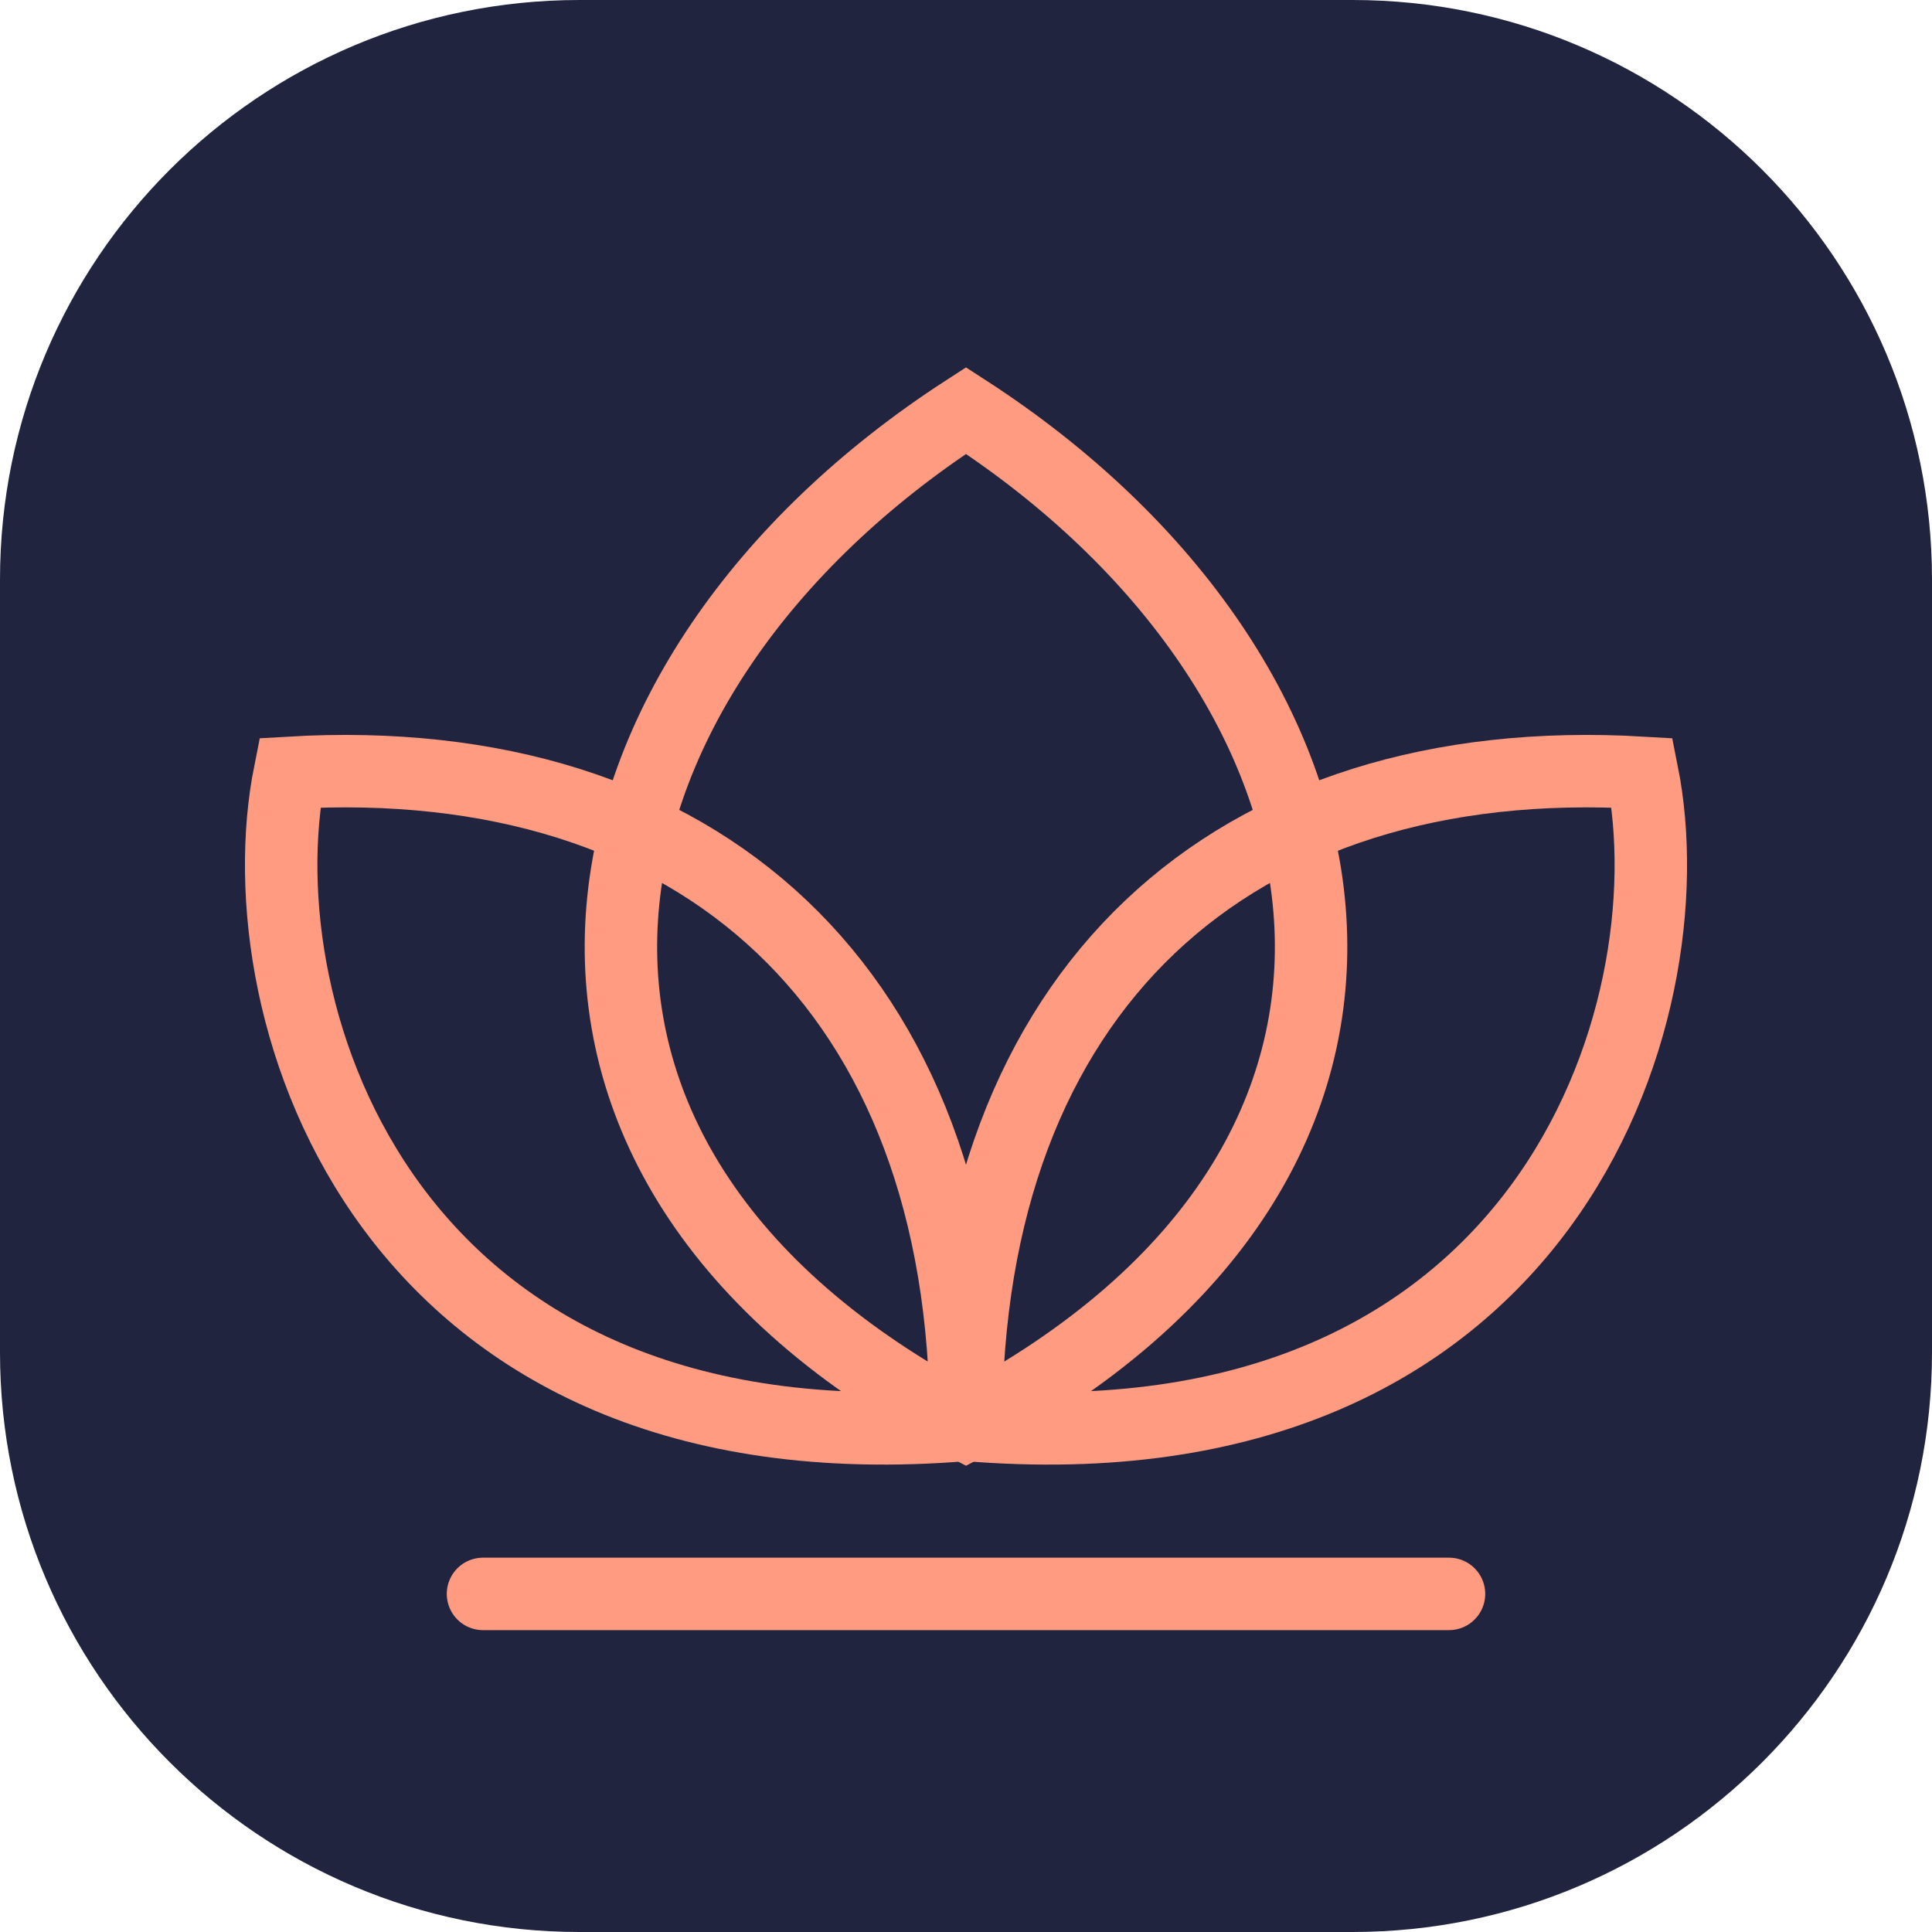
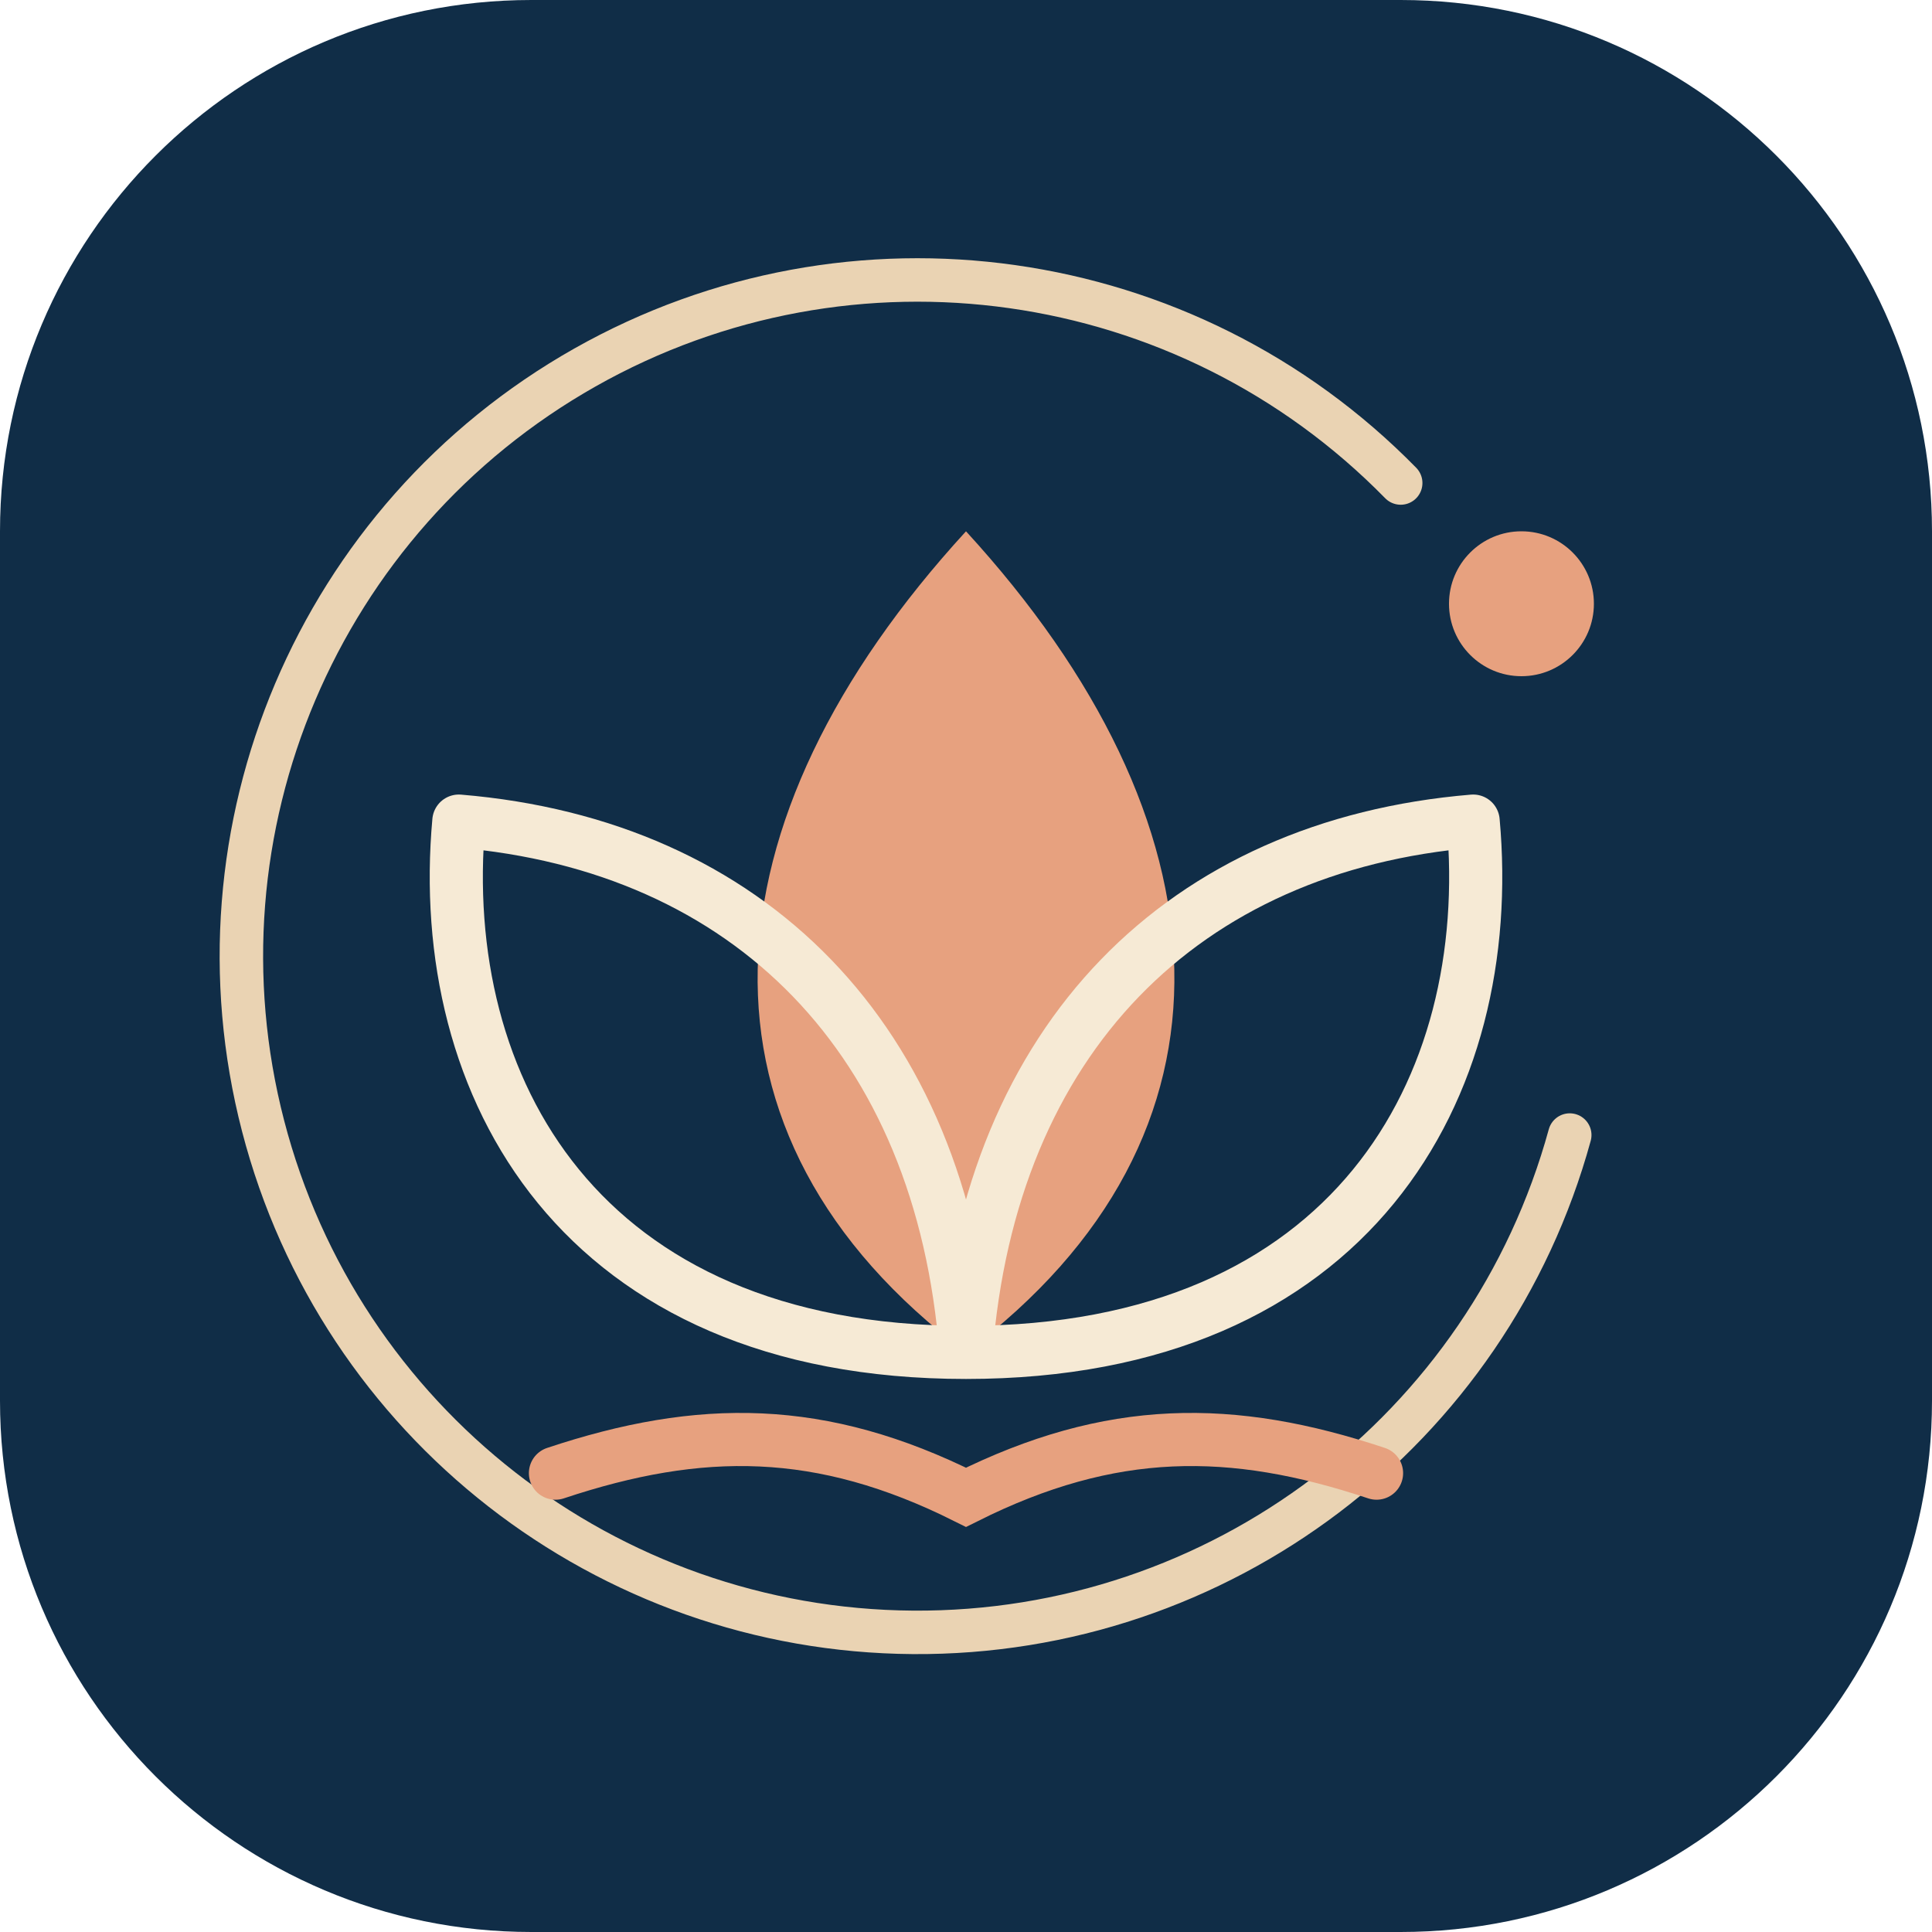
- <svg xmlns="http://www.w3.org/2000/svg" viewBox="0 0 80 80">
-   <rect width="80" height="80" rx="24" fill="#20243e" />
-   <g fill="none" stroke="#ff9b81" stroke-width="3" stroke-linecap="round">
-     <path d="M40 59C19 48 23 28 40 17c17 11 21 31 0 42Z" />
-     <path d="M40 59C16 61 10 42 12 32c17-1 28 9 28 27Zm0 0c24 2 30-17 28-27-17-1-28 9-28 27Z" />
-     <path d="M20 66h40" />
-   </g>
+ <svg xmlns="http://www.w3.org/2000/svg" viewBox="0 0 80 80" fill="none">
+   <rect width="80" height="80" rx="22" fill="#102d47" />
+   <path d="M58 20A28 28 0 1 0 65 47" stroke="#ead3b3" stroke-width="1.8" stroke-linecap="round" />
+   <circle cx="63" cy="25" r="3" fill="#e7a17f" />
+   <path d="M40 56C28 47 29 34 40 22c11 12 12 25 0 34Z" fill="#e7a17f" />
+   <path d="M40 56C24 56 18 45 19 34c12 1 20 9 21 22Zm0 0c16 0 22-11 21-22-12 1-20 9-21 22Z" stroke="#f6ead5" stroke-width="2.2" stroke-linejoin="round" />
+   <path d="M23 61c6-2 11-2 17 1 6-3 11-3 17-1" stroke="#e7a17f" stroke-width="2.2" stroke-linecap="round" />
</svg>
